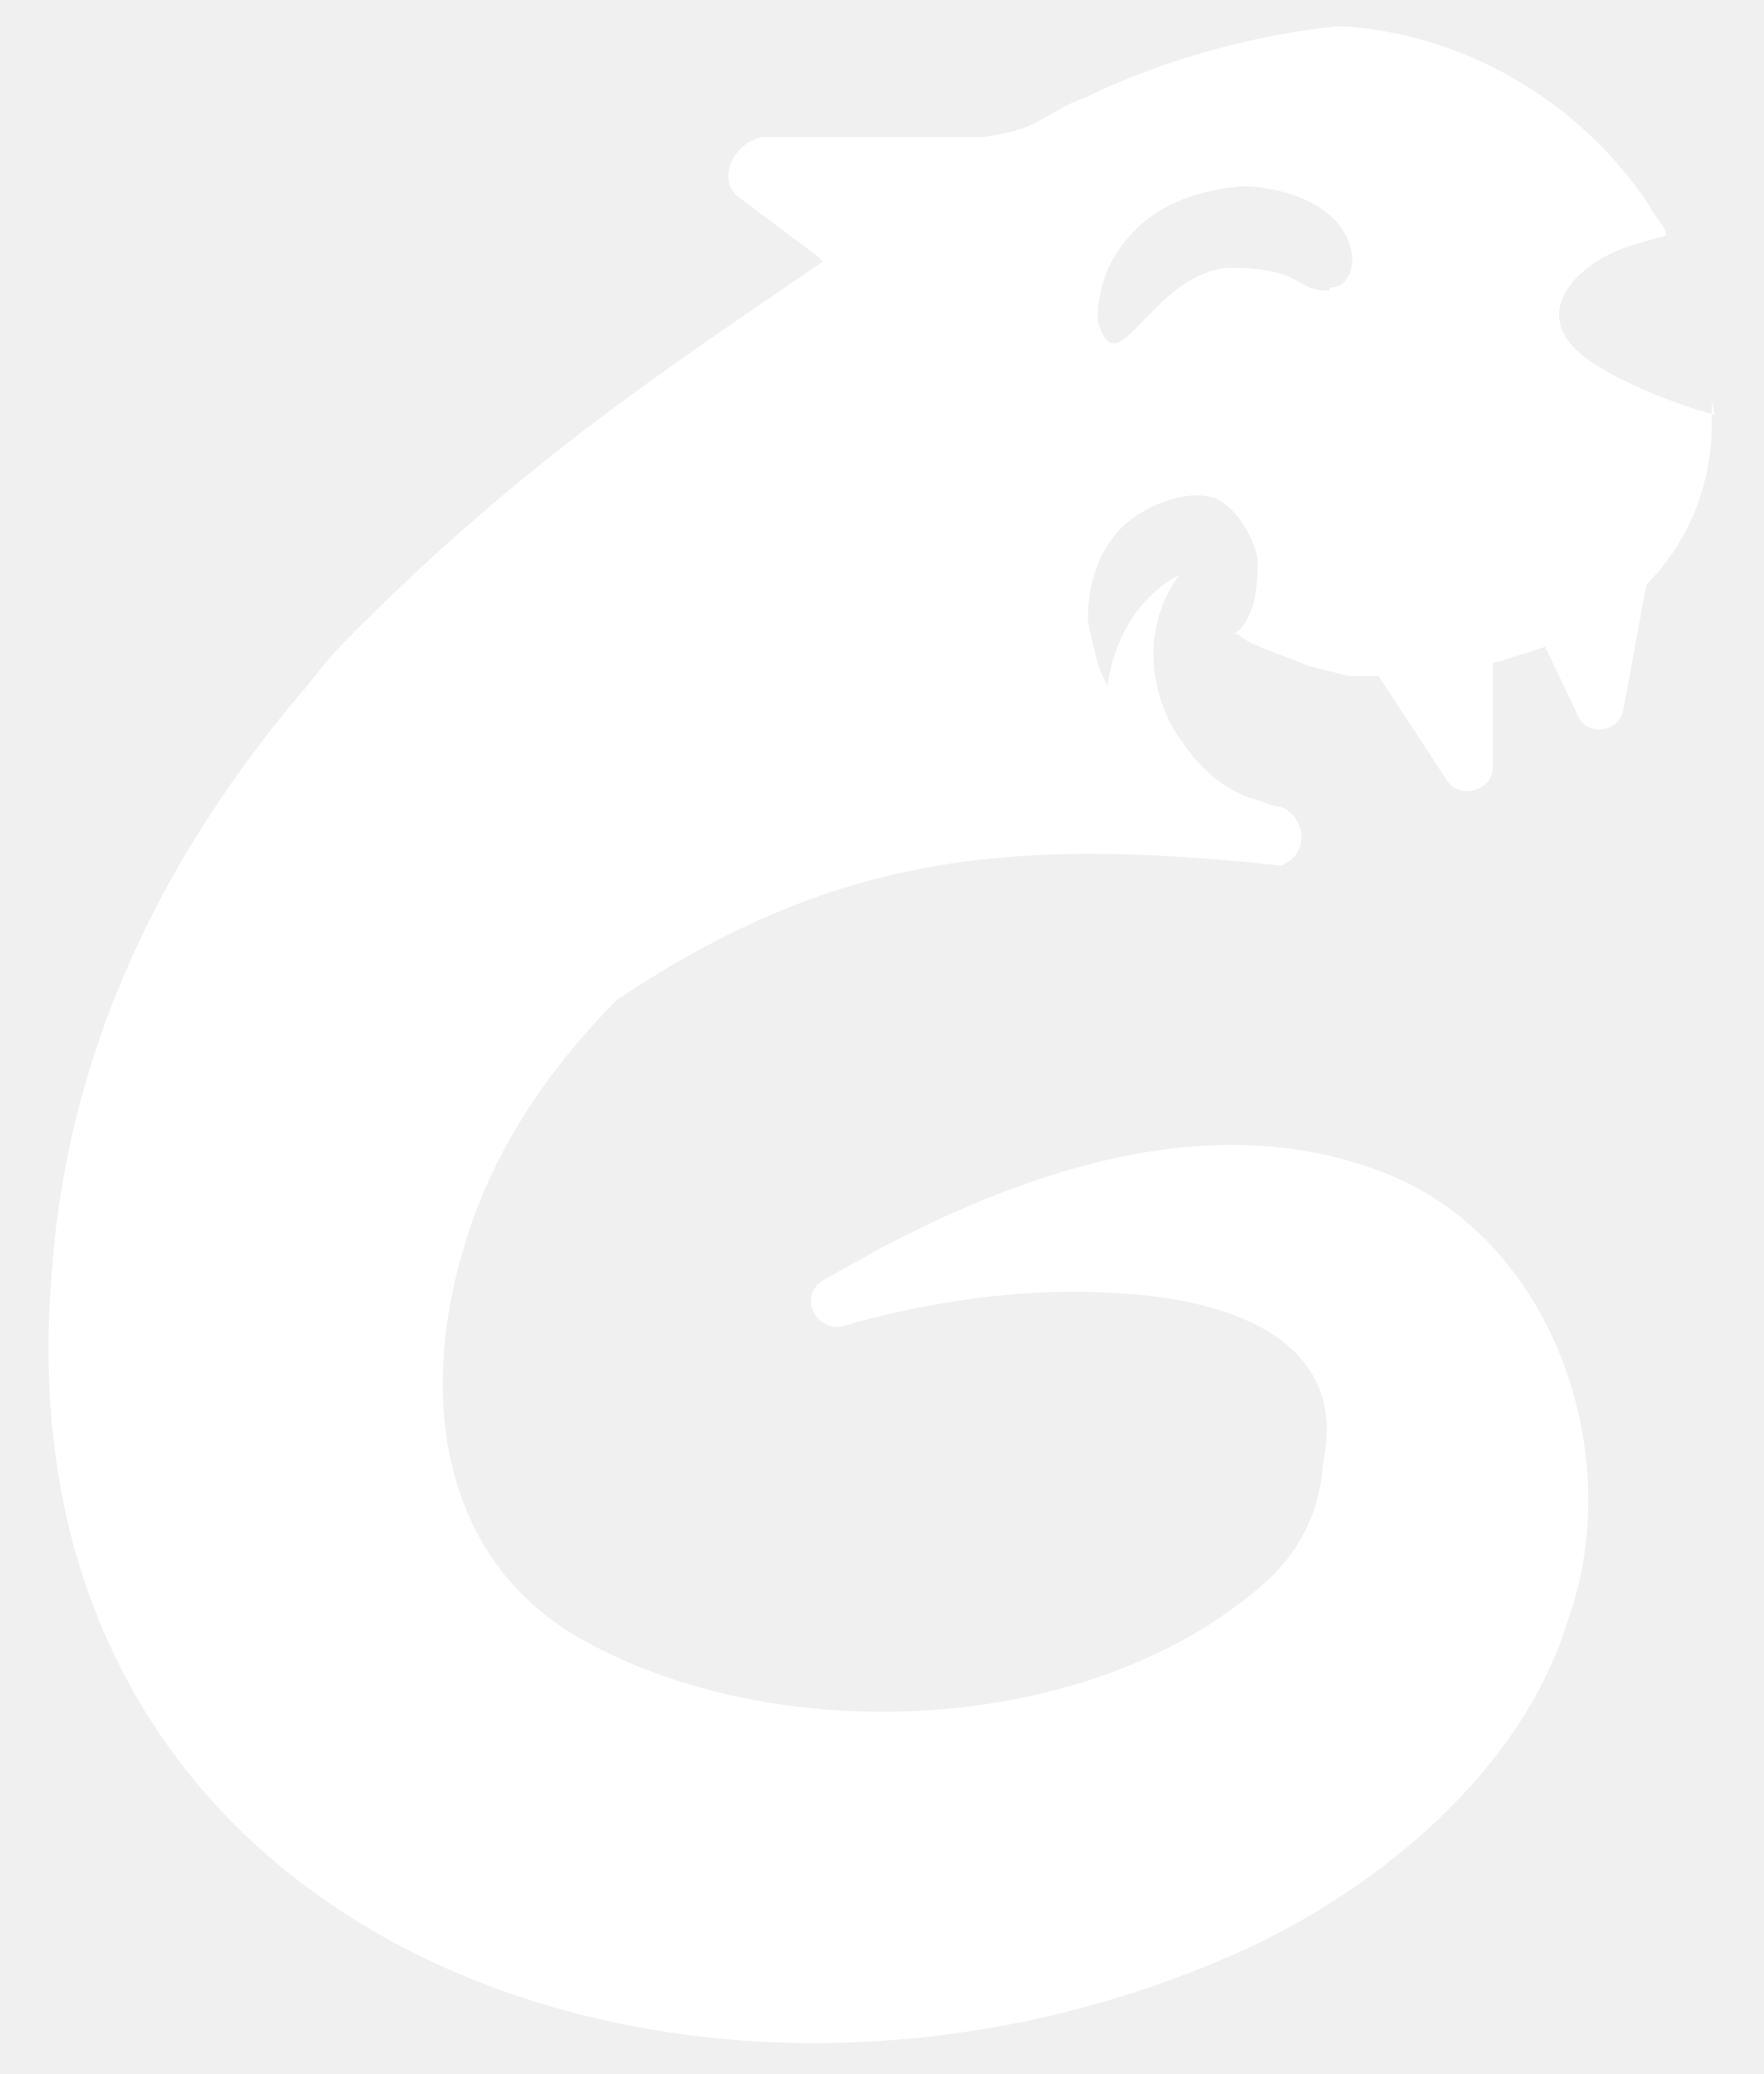
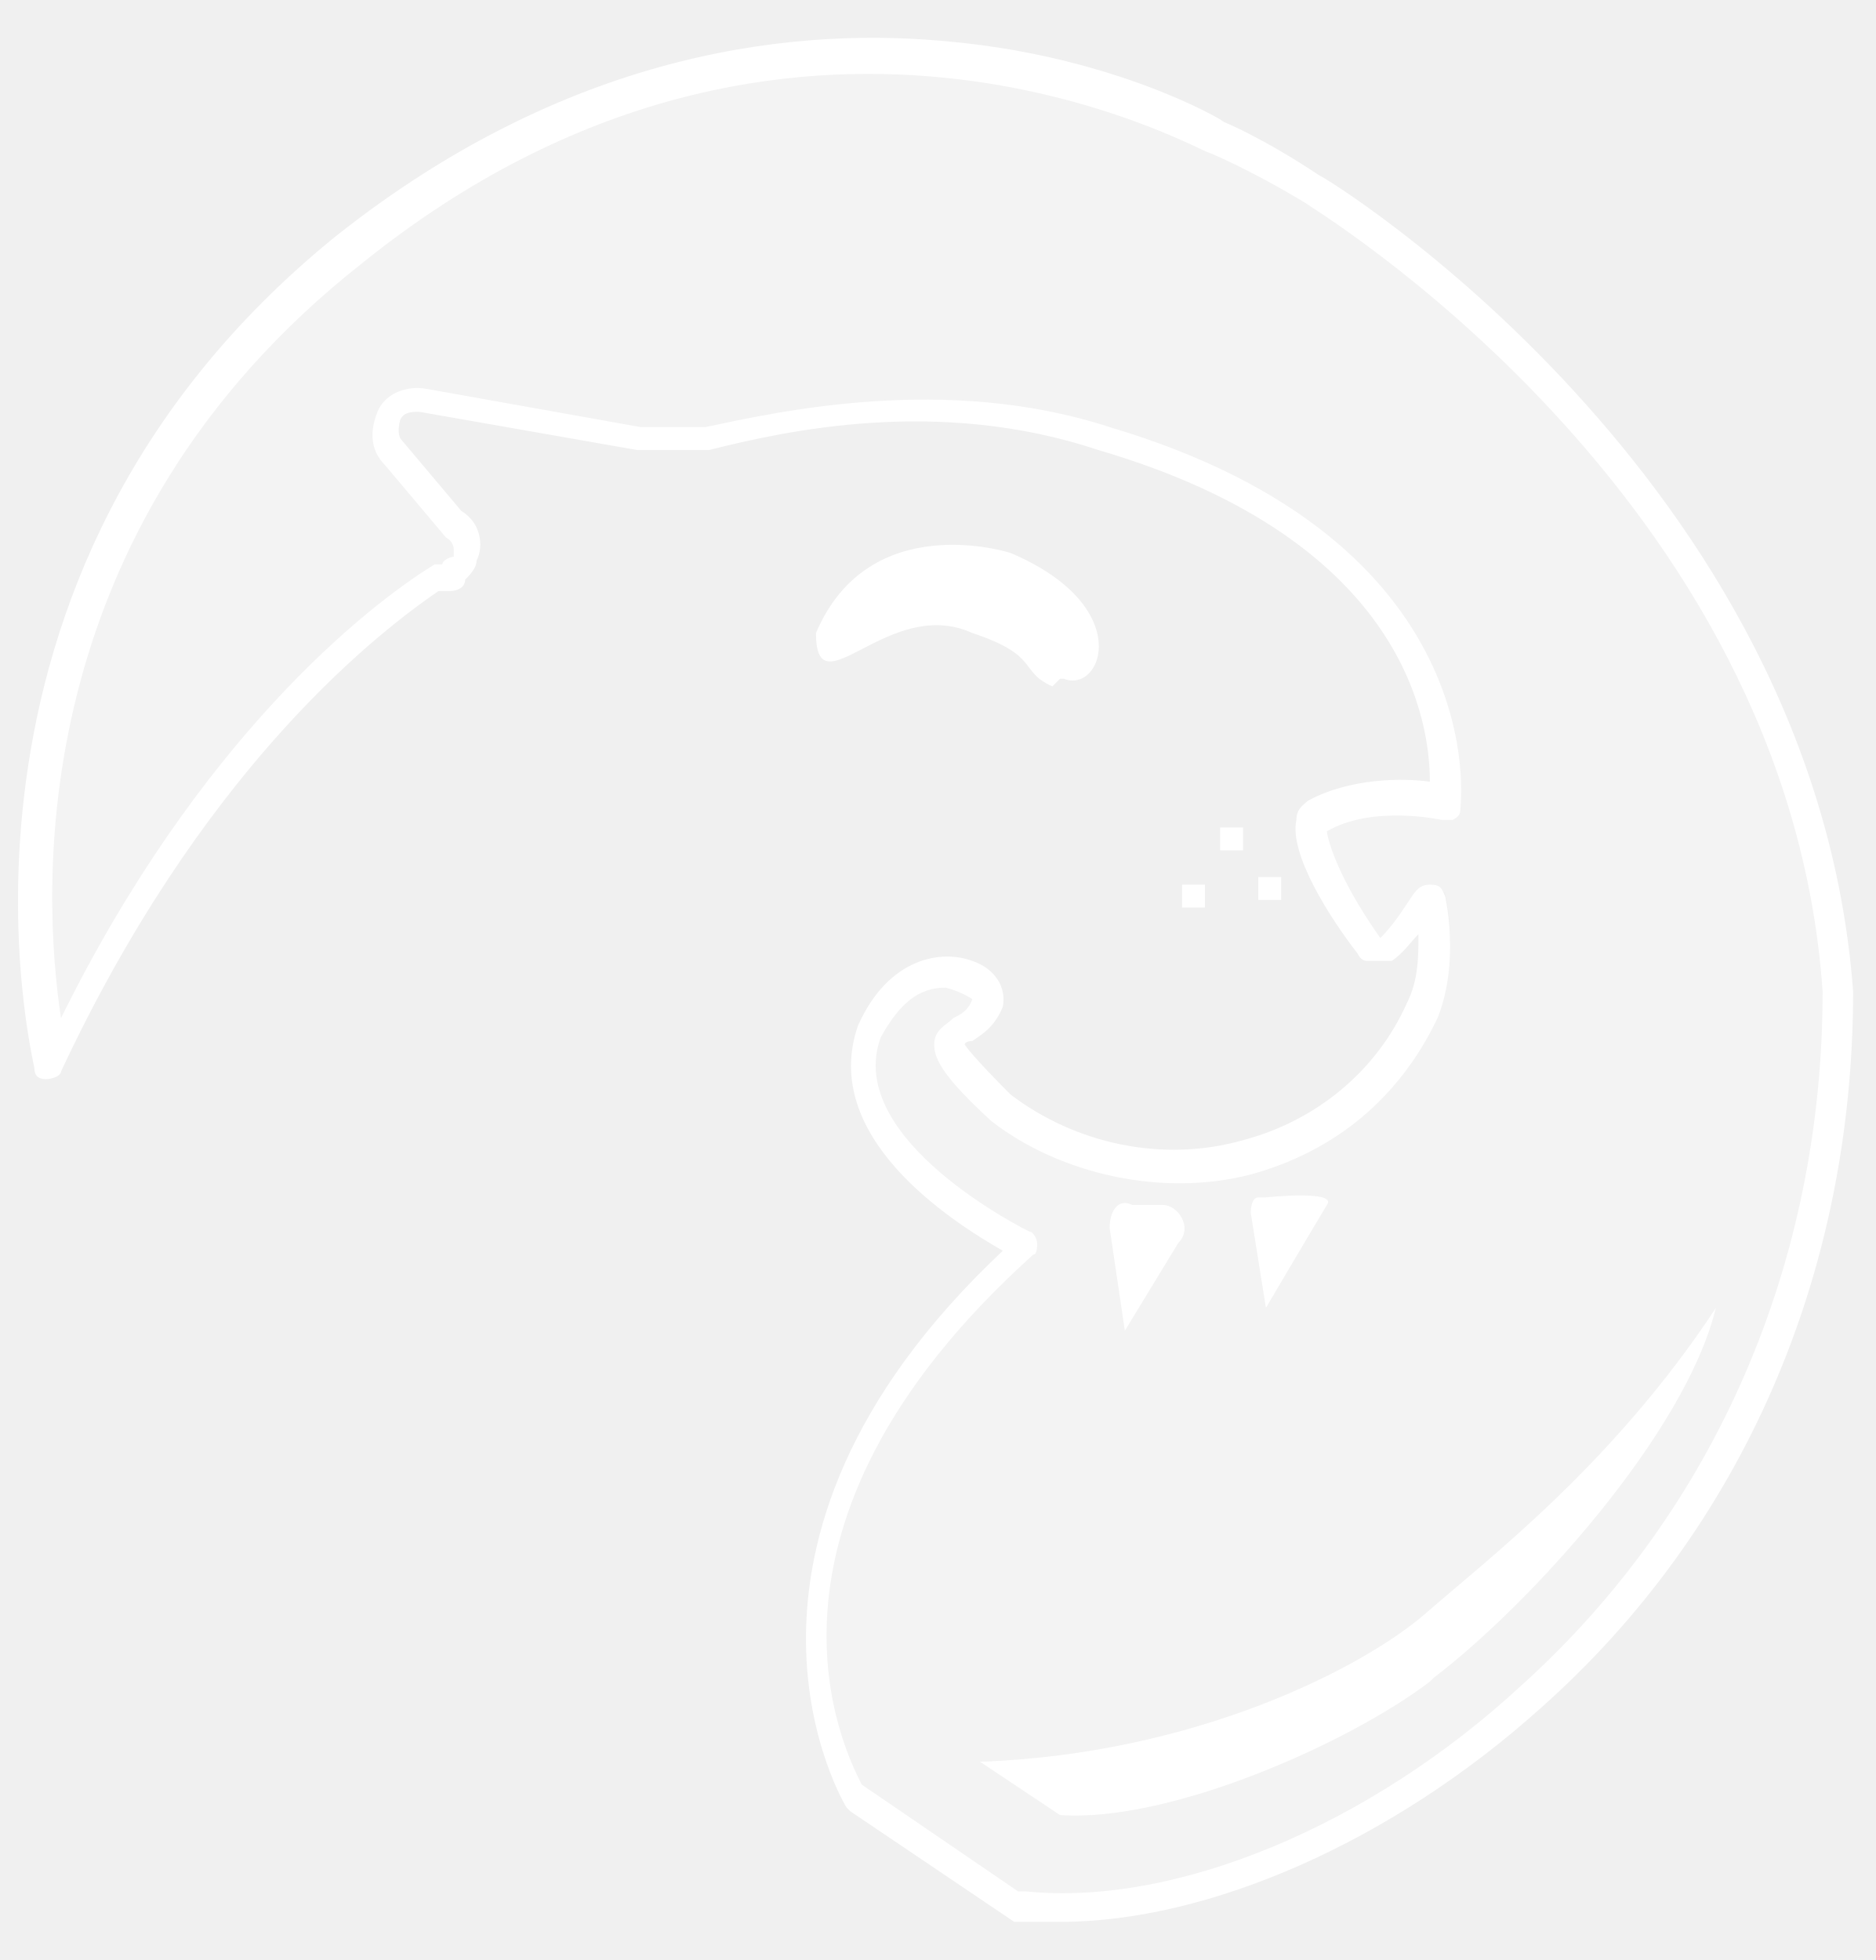
- <svg xmlns="http://www.w3.org/2000/svg" version="1.1" viewBox="0 0 54 63.5">
+ <svg xmlns="http://www.w3.org/2000/svg" version="1.1" viewBox="0 0 49.2 51.4">
  <defs>
    <style>
-       .cls-1 {
+       .cls-1, .cls-2 {
        fill: #fff;
+       }
+ 
+       .cls-2 {
+         isolation: isolate;
+         opacity: .2;
      }
    </style>
  </defs>
  <g>
    <g id="Capa_1">
-       <path class="cls-1" d="M52.5,12.7c-.1,0-2.5-.7-3.9-1.7s-.9-2.1,0-2.8,1.9-.8,2.4-1c0-.3-.4-.6-.5-.9-2.2-3.3-5.8-5.3-9.5-5.5-3.1.3-6,1.3-7.8,2.2-.6.2-1,.5-1.4.7-.5.3-1.1.4-1.7.5h-6.8c-.9.2-1.4,1.4-.6,1.9l2.4,1.8s0,.1.1.1c-4.8,3.3-9.3,6.2-14.7,11.7-.4.4-.7.8-1.1,1.3-4.3,5-7.3,11-7.8,17.8-1.9,21,20.1,28.5,36.7,20.8,4-1.9,8.3-5.4,9.7-10,1.8-5-.4-11.5-5.4-13.6-5.3-2.2-11.1-.2-15.8,2.3-.5.3-1.1.6-1.6.9-.8.5-.2,1.6.6,1.4,2.8-.8,5.7-1.2,8.5-1,3.5.2,7,1.5,6.2,5.2-.1,1.4-.6,2.5-1.6,3.5-5.2,4.8-14.8,5.3-20.9,2-4.5-2.4-5.2-7.5-3.8-12.1.8-2.8,2.5-5.4,4.7-7.6,6.6-4.4,11.9-5,20.3-4.1.9-.3.8-1.5,0-1.8-.2,0-.4-.1-.7-.2-.8-.2-1.6-.8-2.1-1.5-.1-.1-.2-.3-.3-.4-1-1.5-1.1-3.5,0-5-1.3.7-2,2-2.2,3.4-.1-.2-.2-.4-.3-.7-.1-.4-.2-.8-.3-1.3,0-1.4.5-2.4,1.2-3,1-.8,2.2-1,2.8-.7.7.4,1.1,1.3,1.2,1.8,0,.6,0,1.8-.7,2.3,0,0,.1,0,.2.1.4.3,1.1.5,2.1.9.4.1.8.2,1.2.3,0,0,0,0,.2,0,.2,0,.5,0,.7,0l2.1,3.2c.4.6,1.4.3,1.4-.4v-3.2c.1,0,1.6-.5,1.6-.5l1,2.1c.3.7,1.3.5,1.4-.2l.7-3.8c1.2-1.2,1.9-2.8,2-4.6,0-.3,0-.7,0-1ZM40.7,8.9c-1.1,0-.7-.6-2.7-.7-.1,0-.2,0-.4,0-2.4.2-3.4,3.8-4,1.6,0-1.2.5-2.1,1.1-2.7,1.3-1.4,3.5-1.4,3.5-1.4,3.8.3,3.6,3.2,2.5,3.1Z" />
+       <g>
+         <path class="cls-2" d="M12,14.8c.4,0,.6-.8,0-1.2l-1.6-1.9c-.6-.6,0-1.6.8-1.4l5.7,1h1.6c1.8-.4,6.2-1.6,10.7,0,9.9,2.9,9,9.6,9,9.6,0,0-1.9-.4-3.3.4-.6.4.4,2.1,1.4,3.5h.4c.8-.6,1-1.4,1.2-1.4,0,0,.4,1.6-.2,2.9-2.1,4.7-7.8,5.1-11.1,2.5-2.5-2.3-.8-1.6-.4-2.7.2-.6-1.9-1.8-3.1.8-1.2,3.1,4.1,5.7,4.1,5.7-8.8,7.8-4.5,14.4-4.5,14.4h0l4.3,2.9c7.6.8,21.4-7.8,21.4-24-1-13.4-13.8-21.1-13.8-21.1h0c-1.6-1-2.5-1.4-2.5-1.4,0,0-10.9-6.4-22.6,2.9C-1.9,15.4,1.4,27.9,1.4,27.9c3.7-8,8.4-11.7,10.1-12.9h.4v-.2ZM33.2,31.4s1.9-.2,1.6.2c-.6,1-1.6,2.7-1.6,2.7l-.4-2.5s0-.4.2-.4h.2ZM29.7,31.6h.8c.4,0,.8.6.4,1l-1.4,2.3-.4-2.7c0-.4.2-.8.6-.6ZM37.5,44.1c-2.1,1.6-6.8,3.7-9.7,3.5l-2.1-1.4c5.7-.2,10.1-2.5,11.7-3.9s4.9-3.9,7.6-8c-.8,3.3-4.9,7.8-7.4,9.7Z" />
+         <path class="cls-1" d="M32,22.3h.6v-.6h-.6v.6Z" />
+         <path class="cls-1" d="M31.6,23.2h-.6v.6h.6v-.6Z" />
+         <path class="cls-1" d="M33.6,23.6v-.6h-.6v.6h.6Z" />
+         <path class="cls-1" d="M27.8,50.4c-.4,0-.7,0-1,0,0,0-.1,0-.2,0l-4.3-2.9s0,0-.1-.1c0,0-4.2-6.8,4.1-14.6-1.4-.8-4.8-3-3.8-5.9.8-1.8,2.2-2,3-1.7.6.2.9.7.8,1.2-.2.5-.5.7-.8.9,0,0-.2,0-.2.1,0,0,.2.3,1.2,1.3,1.7,1.3,4,1.8,6.1,1.2,1.9-.5,3.5-1.8,4.3-3.6.3-.6.3-1.2.3-1.8-.2.2-.4.5-.7.7,0,0-.1,0-.2,0h-.4c-.1,0-.2,0-.3-.2-.7-.9-1.8-2.6-1.6-3.5,0-.3.2-.4.3-.5,1.1-.6,2.5-.6,3.2-.5,0-1.4-.5-6.3-8.7-8.7-4.2-1.4-8.2-.5-10.2,0h-.3c0,0-1.6,0-1.6,0l-5.7-1c-.2,0-.4,0-.5.2,0,0-.1.3,0,.5l1.6,1.9c.5.3.6.9.4,1.3,0,.2-.2.4-.3.5,0,.2-.2.3-.4.3h-.3c-1.9,1.3-6.3,4.9-9.9,12.6,0,.1-.2.2-.4.2-.2,0-.3-.1-.3-.3,0-.1-3.2-12.8,7.9-21.8C15.1,1.2,21.1.7,25,1.1c4.2.4,7,2,7.1,2.1h0s1,.4,2.5,1.4c.1,0,13,7.9,14,21.4,0,7.4-2.9,14.1-8.2,18.8-3.9,3.5-8.7,5.6-12.6,5.6ZM26.9,49.6c3.9.4,9-1.7,13-5.4,5.1-4.6,7.9-11.1,7.9-18.2-.9-13.1-13.5-20.6-13.6-20.7-1.5-.9-2.5-1.3-2.5-1.3-.2,0-10.9-6.2-22.2,2.9C.6,13.9,1.1,23.4,1.6,26.7c3.6-7.3,8-10.8,9.8-11.9,0,0,.1,0,.2,0h0c0-.1.2-.2.3-.2,0,0,0,0,0-.2,0,0,0-.2-.2-.3,0,0,0,0,0,0l-1.6-1.9c-.4-.4-.4-.9-.2-1.4s.8-.7,1.3-.6l5.6,1h1.5s.2,0,.2,0c1.9-.4,6.3-1.4,10.6,0,10.1,3,9.2,9.9,9.2,10,0,.1,0,.2-.2.3,0,0-.2,0-.3,0,0,0-1.8-.4-3,.3,0,.1.2,1.1,1.4,2.8h0c.3-.3.5-.6.7-.9.2-.3.3-.5.6-.5s.3.1.4.3c0,0,.4,1.7-.2,3.2-1,2.1-2.7,3.5-4.9,4.1-2.3.6-5,0-6.8-1.4-1.2-1.1-1.5-1.6-1.5-2,0-.4.3-.5.5-.7.2-.1.4-.2.5-.5,0,0-.3-.2-.7-.3-.7,0-1.2.4-1.7,1.3-1,2.7,3.9,5.1,3.9,5.1.1,0,.2.2.2.3,0,.1,0,.3-.1.3-8,7.2-4.9,13.1-4.5,13.9l4.1,2.8Z" />
+         <path class="cls-1" d="M33.2,31.4s1.9-.2,1.6.2c-.6,1-1.6,2.7-1.6,2.7l-.4-2.5s0-.4.2-.4h.2Z" />
+         <path class="cls-1" d="M29.7,31.6h.8c.4,0,.8.6.4,1l-1.4,2.3-.4-2.7c0-.4.2-.8.6-.6Z" />
+         <path class="cls-1" d="M37.5,44.1c-2.1,1.6-6.8,3.7-9.7,3.5l-2.1-1.4c5.7-.2,10.1-2.5,11.7-3.9s4.9-3.9,7.6-8c-.8,3.3-4.9,7.8-7.4,9.7Z" />
+         <path class="cls-1" d="M27.9,17.8c1,.4,1.9-1.9-1.4-3.3,0,0-3.7-1.2-5.1,2.1,0,2.1,1.9-1,4.1,0,1.8.6,1.2,1,2.1,1.4h0l.2-.2Z" />
+       </g>
    </g>
  </g>
</svg>
